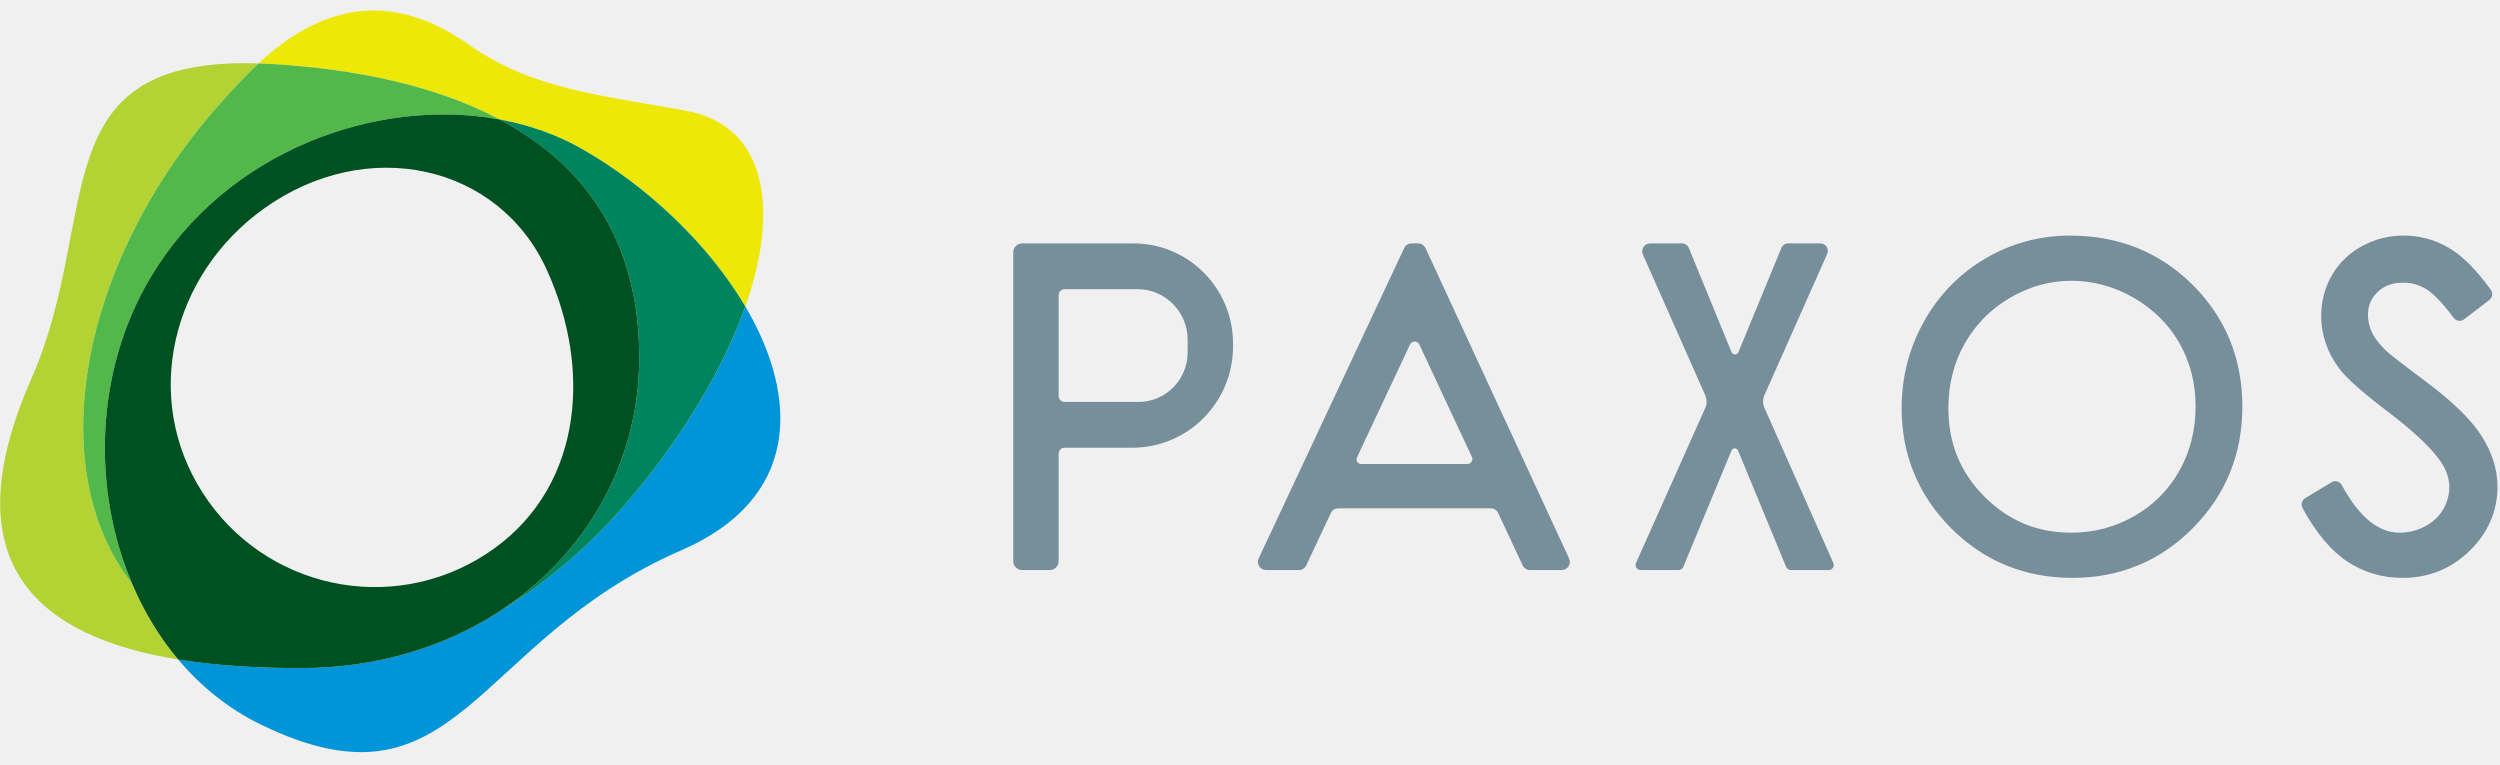
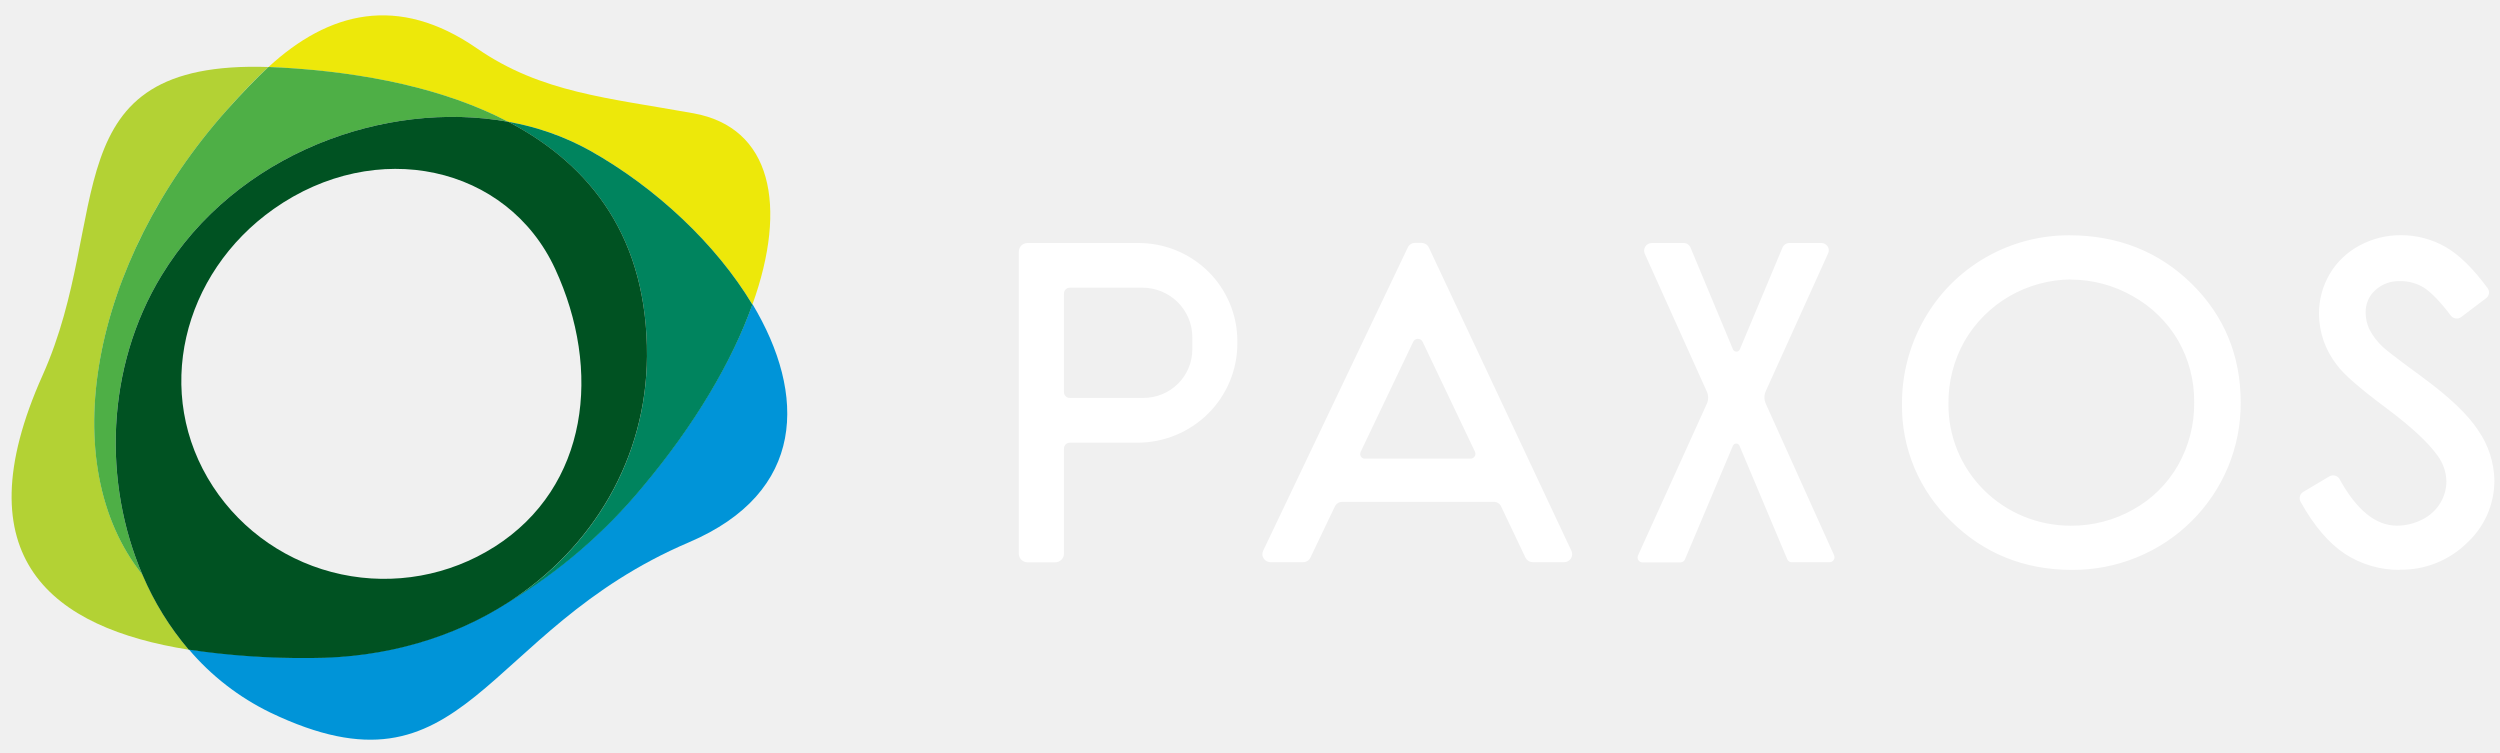
- <svg xmlns="http://www.w3.org/2000/svg" width="134px" height="41px" viewBox="0 0 134 41" version="1.1">
-   <g id="Paxos-—-Wires" stroke="none" stroke-width="1" fill="none" fill-rule="evenodd">
-     <g id="Paxos-—-Home-Wires" transform="translate(-151, -67)">
-       <g id="Nav">
-         <g id="paxos-logo" transform="translate(150, 67)">
-           <path d="M12.632,5.74 C13.432,4.829 14.161,4.051 14.857,3.4 C3.089,3.018 6.514,11.59 2.68,20.302 C-1.736,30.336 3.199,34.159 10.554,35.351 C9.534,34.138 8.702,32.751 8.068,31.254 C3.3,25.205 5.219,14.184 12.632,5.74" id="Fill-1" fill="#B3D234" />
-           <path d="M40.949,16.428 C39.854,19.536 37.844,23.023 35.003,26.455 C32.789,29.13 30.327,31.236 27.786,32.761 C24.848,34.679 21.204,35.81 17.13,35.81 C14.85,35.81 12.607,35.683 10.553,35.35 C11.767,36.792 13.242,37.989 14.958,38.825 C25.597,44.009 26.269,34.378 37.526,29.491 C43.847,26.746 43.87,21.381 40.949,16.428" id="Fill-3" fill="#0095D9" />
-           <path d="M27.782,6.405 C29.351,6.693 30.84,7.213 32.174,7.972 C35.747,10.01 39.002,13.127 40.949,16.428 C42.865,10.988 41.973,6.711 37.779,5.936 C33.17,5.087 29.567,4.814 26.104,2.378 C21.839,-0.624 18.101,0.366 14.856,3.4 C15.085,3.407 15.319,3.418 15.56,3.432 C20.06,3.699 24.356,4.582 27.782,6.405" id="Fill-5" fill="#EEE809" />
-           <path d="M12.632,5.74 C5.219,14.184 3.3,25.205 8.068,31.254 C5.927,26.19 6.076,19.874 9.094,14.831 C13.111,8.116 21.169,5.189 27.783,6.406 C24.356,4.582 20.061,3.7 15.561,3.431 C15.319,3.417 15.086,3.408 14.857,3.4 C14.161,4.051 13.432,4.829 12.632,5.74" id="Fill-7" fill="#51B849" />
-           <path d="M32.174,7.973 C30.84,7.213 29.351,6.694 27.782,6.405 C32.294,8.806 35.297,12.839 35.263,19.263 C35.233,24.837 32.376,29.763 27.785,32.761 C30.326,31.236 32.79,29.13 35.003,26.456 C37.845,23.023 39.853,19.536 40.948,16.428 C39.001,13.127 35.747,10.009 32.174,7.973" id="Fill-9" fill="#00845D" />
-           <path d="M27.04,29.707 C21.945,33.006 15.152,31.535 11.866,26.42 C8.58,21.306 10.205,14.72 15.139,11.185 C20.657,7.232 27.734,8.791 30.313,14.472 C32.829,20.01 32.133,26.408 27.04,29.707 M27.783,6.405 C21.169,5.189 13.111,8.115 9.094,14.83 C6.076,19.873 5.926,26.191 8.068,31.253 C8.702,32.751 9.533,34.139 10.554,35.351 C12.608,35.684 14.85,35.81 17.129,35.81 C21.205,35.81 24.849,34.679 27.785,32.761 C32.376,29.763 35.234,24.836 35.263,19.263 C35.297,12.839 32.294,8.805 27.783,6.405" id="Fill-11" fill="#005121" />
-           <path d="M112.024,15.05 C110.875,15.05 109.768,15.357 108.736,15.963 C107.703,16.568 106.886,17.394 106.307,18.418 C105.727,19.443 105.433,20.604 105.433,21.869 C105.433,23.762 106.065,25.314 107.364,26.617 C108.665,27.918 110.19,28.552 112.024,28.552 C113.236,28.552 114.371,28.252 115.401,27.66 C116.429,27.071 117.24,26.254 117.816,25.231 C118.392,24.205 118.684,23.047 118.684,21.789 C118.684,20.541 118.392,19.397 117.817,18.391 C117.241,17.386 116.419,16.569 115.372,15.964 C114.325,15.357 113.198,15.05 112.024,15.05 M112.086,30.974 C109.531,30.974 107.342,30.079 105.581,28.314 C103.82,26.549 102.928,24.382 102.928,21.875 C102.928,20.207 103.333,18.639 104.135,17.214 C104.937,15.787 106.046,14.654 107.433,13.845 C108.819,13.036 110.339,12.628 111.951,12.628 C114.558,12.628 116.774,13.518 118.535,15.276 C120.296,17.034 121.19,19.227 121.19,21.795 C121.19,24.339 120.298,26.529 118.542,28.302 C116.784,30.076 114.613,30.974 112.086,30.974 Z M129.769,30.975 C128.689,30.975 127.694,30.679 126.813,30.097 C125.943,29.522 125.137,28.559 124.417,27.234 C124.315,27.047 124.378,26.811 124.56,26.7 L125.97,25.849 C126.163,25.731 126.414,25.8 126.521,26.001 C127.435,27.694 128.474,28.552 129.611,28.552 C130.099,28.552 130.564,28.435 130.992,28.207 C131.419,27.978 131.732,27.684 131.952,27.307 C132.173,26.926 132.281,26.535 132.281,26.111 C132.281,25.632 132.121,25.168 131.789,24.695 C131.296,23.989 130.37,23.118 129.034,22.102 C127.607,21.016 126.735,20.242 126.371,19.735 C125.739,18.886 125.416,17.945 125.416,16.944 C125.416,16.15 125.609,15.413 125.989,14.756 C126.369,14.097 126.912,13.571 127.601,13.192 C128.285,12.818 129.037,12.627 129.837,12.627 C130.684,12.627 131.487,12.841 132.224,13.264 C132.961,13.687 133.707,14.427 134.507,15.528 C134.635,15.704 134.599,15.95 134.427,16.081 L133.075,17.116 C132.899,17.249 132.651,17.214 132.518,17.038 C131.929,16.25 131.43,15.731 131.036,15.493 C130.656,15.263 130.253,15.152 129.803,15.152 C129.234,15.152 128.788,15.316 128.437,15.655 C128.091,15.989 127.922,16.388 127.922,16.877 C127.922,17.182 127.987,17.483 128.114,17.77 C128.243,18.066 128.493,18.399 128.854,18.764 C128.99,18.896 129.469,19.291 130.951,20.396 C132.439,21.501 133.436,22.468 134.001,23.35 C134.574,24.246 134.865,25.163 134.865,26.077 C134.865,27.396 134.364,28.555 133.376,29.521 C132.39,30.486 131.178,30.975 129.769,30.975 Z M99.019,30.554 L96.987,30.554 C96.876,30.554 96.777,30.486 96.736,30.383 L94.16,24.151 C94.096,23.991 93.872,23.991 93.808,24.151 L91.224,30.383 C91.182,30.486 91.082,30.554 90.971,30.554 L88.938,30.554 C88.741,30.554 88.609,30.348 88.693,30.167 L92.399,21.874 C92.5,21.656 92.5,21.403 92.4,21.185 L89.06,13.645 C88.932,13.366 89.136,13.047 89.442,13.047 L91.152,13.047 C91.317,13.047 91.465,13.148 91.526,13.303 L93.808,18.868 C93.874,19.039 94.114,19.039 94.182,18.868 L96.479,13.299 C96.539,13.147 96.684,13.047 96.847,13.047 L98.576,13.047 C98.866,13.047 99.058,13.351 98.936,13.615 L95.577,21.173 C95.476,21.394 95.476,21.647 95.577,21.867 L99.265,30.168 C99.348,30.348 99.216,30.554 99.019,30.554 Z M55.31,13.522 C55.31,13.261 55.52,13.047 55.781,13.047 L61.762,13.047 C64.706,13.047 67.091,15.452 67.091,18.418 L67.091,18.564 C67.091,21.565 64.676,23.998 61.698,23.998 L58.058,23.998 C57.885,23.998 57.744,24.14 57.744,24.314 L57.744,30.08 C57.744,30.342 57.534,30.554 57.273,30.554 L55.781,30.554 C55.52,30.554 55.31,30.342 55.31,30.08 L55.31,13.522 Z M57.744,21.229 C57.744,21.403 57.885,21.545 58.058,21.545 L62.02,21.545 C63.477,21.545 64.658,20.355 64.658,18.888 L64.658,18.206 C64.658,16.712 63.455,15.5 61.972,15.5 L58.058,15.5 C57.885,15.5 57.744,15.642 57.744,15.817 L57.744,21.229 Z M83.005,30.554 C82.837,30.554 82.684,30.457 82.613,30.303 L81.302,27.499 C81.23,27.347 81.076,27.248 80.908,27.248 L72.726,27.248 C72.558,27.248 72.405,27.345 72.333,27.499 L71.015,30.304 C70.943,30.457 70.79,30.554 70.622,30.554 L68.859,30.554 C68.54,30.554 68.33,30.22 68.466,29.93 L76.263,13.298 C76.335,13.145 76.487,13.047 76.656,13.047 L77.013,13.047 C77.182,13.047 77.336,13.145 77.407,13.3 L85.103,29.932 C85.238,30.221 85.027,30.554 84.709,30.554 L83.005,30.554 Z M73.734,24.518 C73.656,24.682 73.775,24.871 73.956,24.871 L79.657,24.871 C79.85,24.871 79.978,24.669 79.895,24.493 L77.078,18.468 C76.978,18.254 76.676,18.254 76.576,18.467 L73.734,24.518 Z" id="Combined-Shape" fill="#778F9B" />
-         </g>
-       </g>
-     </g>
+ <svg xmlns="http://www.w3.org/2000/svg" width="113" height="34" viewBox="0 0 113 34" fill="none">
+   <g clip-path="url(#clip0_4452_2929)">
+     <path d="M10.269 4.956C10.939 4.206 11.549 3.565 12.135 3.028C2.269 2.708 5.139 9.779 1.926 16.962C-1.781 25.233 2.363 28.386 8.533 29.367C7.671 28.352 6.969 27.212 6.45 25.99C2.448 21.003 4.057 11.918 10.271 4.959L10.269 4.956Z" fill="#B3D234" style="fill:#B3D234;fill:color(display-p3 0.702 0.824 0.204);fill-opacity:1;" />
+     <path d="M34.011 13.746C33.091 16.309 31.408 19.176 29.028 22.011C27.319 24.068 25.275 25.827 22.974 27.209C20.511 28.791 17.456 29.722 14.042 29.722C12.197 29.74 10.353 29.613 8.528 29.344C9.544 30.545 10.802 31.519 12.219 32.208C21.14 36.482 21.703 28.535 31.141 24.512C36.439 22.251 36.46 17.828 34.011 13.744V13.746Z" fill="#0094D8" style="fill:#0094D8;fill:color(display-p3 0 0.58 0.847);fill-opacity:1;" />
+     <path d="M22.972 5.505C24.264 5.729 25.508 6.167 26.652 6.799C29.647 8.478 32.376 11.048 34.008 13.769C35.621 9.285 34.868 5.759 31.349 5.122C27.482 4.422 24.465 4.195 21.563 2.19C17.987 -0.285 14.851 0.531 12.135 3.03C12.327 3.03 12.521 3.044 12.725 3.055C16.498 3.277 20.098 4.005 22.972 5.507V5.505Z" fill="#EDE80A" style="fill:#EDE80A;fill:color(display-p3 0.929 0.91 0.039);fill-opacity:1;" />
+     <path d="M10.269 4.957C4.054 11.916 2.446 21.003 6.443 25.988C4.648 21.814 4.772 16.607 7.303 12.451C10.672 6.915 17.427 4.504 22.973 5.505C20.101 4.003 16.499 3.271 12.725 3.053C12.522 3.042 12.328 3.035 12.135 3.028C11.559 3.565 10.942 4.207 10.269 4.957Z" fill="#4EAF46" style="fill:#4EAF46;fill:color(display-p3 0.306 0.686 0.275);fill-opacity:1;" />
+     <path d="M26.652 6.799C25.506 6.167 24.262 5.729 22.973 5.505C26.755 7.485 29.273 10.81 29.243 16.103C29.218 20.699 26.826 24.76 22.973 27.232C25.271 25.85 27.318 24.091 29.026 22.034C31.407 19.203 33.092 16.332 34.009 13.769C32.376 11.043 29.648 8.478 26.652 6.799Z" fill="#00845E" style="fill:#00845E;fill:color(display-p3 0 0.518 0.369);fill-opacity:1;" />
+     <path d="M22.353 24.714C20.302 26.019 17.811 26.468 15.428 25.96C13.046 25.453 10.96 24.028 9.633 22.002C6.878 17.787 8.241 12.357 12.373 9.443C16.997 6.184 22.931 7.469 25.095 12.158C27.203 16.724 26.62 21.997 22.353 24.716V24.714ZM22.973 5.505C17.427 4.503 10.674 6.914 7.303 12.45C4.774 16.602 4.648 21.816 6.443 25.988C6.962 27.211 7.665 28.349 8.527 29.364C10.352 29.634 12.195 29.761 14.04 29.743C17.457 29.743 20.512 28.811 22.973 27.23C26.821 24.757 29.216 20.696 29.243 16.101C29.273 10.805 26.753 7.481 22.973 5.502V5.505Z" fill="#005222" style="fill:#005222;fill:color(display-p3 0 0.322 0.133);fill-opacity:1;" />
+     <path fill-rule="evenodd" clip-rule="evenodd" d="M48.091 13.264V17.726C48.091 17.76 48.098 17.794 48.111 17.825C48.125 17.857 48.146 17.887 48.169 17.911C48.194 17.936 48.224 17.954 48.256 17.968C48.288 17.982 48.322 17.986 48.358 17.986H51.681C52.267 17.986 52.829 17.757 53.243 17.347C53.657 16.937 53.89 16.382 53.893 15.802V15.24C53.893 14.646 53.655 14.077 53.232 13.658C52.809 13.239 52.235 13.003 51.636 13.003H48.354C48.285 13.003 48.217 13.03 48.169 13.08C48.121 13.13 48.091 13.196 48.091 13.264ZM46.051 25.022V11.374C46.051 11.322 46.06 11.272 46.081 11.224C46.101 11.177 46.129 11.133 46.166 11.097C46.202 11.061 46.245 11.032 46.294 11.014C46.342 10.995 46.392 10.984 46.444 10.984H51.457C52.045 10.984 52.626 11.097 53.168 11.319C53.71 11.541 54.201 11.868 54.618 12.278C55.032 12.688 55.361 13.178 55.587 13.715C55.811 14.252 55.928 14.827 55.928 15.41V15.53C55.928 16.717 55.452 17.857 54.604 18.698C53.755 19.538 52.605 20.01 51.407 20.01H48.354C48.285 20.01 48.217 20.037 48.169 20.087C48.121 20.137 48.091 20.202 48.091 20.27V25.025C48.091 25.129 48.05 25.229 47.974 25.301C47.901 25.374 47.801 25.417 47.695 25.417H46.444C46.339 25.417 46.239 25.376 46.166 25.301C46.092 25.229 46.049 25.129 46.049 25.025L46.051 25.022ZM61.496 20.436L63.877 15.448C63.895 15.41 63.925 15.376 63.964 15.351C64.003 15.326 64.044 15.315 64.09 15.315C64.135 15.315 64.177 15.326 64.216 15.351C64.254 15.376 64.282 15.407 64.302 15.448L66.669 20.418C66.685 20.452 66.692 20.488 66.69 20.524C66.688 20.56 66.676 20.597 66.656 20.628C66.635 20.66 66.608 20.685 66.576 20.703C66.543 20.721 66.507 20.73 66.47 20.73H61.688C61.654 20.73 61.618 20.724 61.588 20.705C61.556 20.69 61.531 20.665 61.512 20.635C61.494 20.606 61.483 20.572 61.48 20.538C61.478 20.504 61.485 20.468 61.501 20.436H61.496ZM69.269 25.412H70.696C70.758 25.412 70.818 25.396 70.873 25.367C70.927 25.337 70.971 25.294 71.005 25.244C71.037 25.192 71.058 25.133 71.062 25.074C71.067 25.013 71.055 24.952 71.028 24.898L64.584 11.188C64.554 11.127 64.508 11.072 64.449 11.036C64.389 11 64.323 10.979 64.252 10.979H63.953C63.884 10.979 63.818 11 63.763 11.036C63.706 11.072 63.66 11.124 63.632 11.186L57.094 24.895C57.069 24.95 57.058 25.011 57.06 25.072C57.062 25.133 57.083 25.192 57.117 25.242C57.149 25.294 57.195 25.335 57.25 25.364C57.305 25.394 57.364 25.41 57.426 25.41H58.903C58.972 25.41 59.04 25.389 59.097 25.353C59.157 25.317 59.203 25.265 59.232 25.201L60.337 22.89C60.367 22.829 60.415 22.777 60.472 22.74C60.531 22.704 60.598 22.684 60.666 22.684H67.527C67.596 22.684 67.662 22.704 67.719 22.74C67.776 22.777 67.822 22.829 67.849 22.89L68.949 25.201C68.979 25.262 69.025 25.315 69.082 25.351C69.139 25.387 69.205 25.407 69.274 25.41L69.269 25.412ZM80.989 25.412H82.693C82.732 25.412 82.769 25.403 82.803 25.385C82.837 25.367 82.865 25.34 82.885 25.308C82.906 25.276 82.917 25.24 82.919 25.201C82.922 25.163 82.915 25.127 82.899 25.093L79.814 18.249C79.773 18.158 79.752 18.061 79.752 17.963C79.752 17.866 79.773 17.766 79.814 17.678L82.631 11.451C82.654 11.401 82.666 11.344 82.661 11.29C82.657 11.236 82.638 11.181 82.609 11.136C82.579 11.091 82.538 11.052 82.487 11.025C82.439 10.998 82.384 10.984 82.327 10.984H80.877C80.811 10.984 80.747 11.004 80.692 11.041C80.637 11.077 80.594 11.129 80.569 11.19L78.645 15.781C78.634 15.815 78.611 15.842 78.584 15.863C78.554 15.883 78.52 15.895 78.485 15.895C78.451 15.895 78.415 15.883 78.387 15.863C78.357 15.842 78.337 15.813 78.325 15.781L76.413 11.195C76.388 11.131 76.345 11.079 76.29 11.041C76.235 11.002 76.169 10.984 76.1 10.984H74.666C74.607 10.984 74.55 10.998 74.497 11.025C74.445 11.052 74.401 11.093 74.369 11.143C74.337 11.193 74.319 11.249 74.314 11.306C74.31 11.365 74.321 11.424 74.346 11.476L77.145 17.692C77.186 17.78 77.207 17.877 77.207 17.975C77.207 18.072 77.186 18.17 77.145 18.258L74.04 25.102C74.024 25.136 74.017 25.174 74.019 25.21C74.021 25.249 74.033 25.285 74.053 25.317C74.074 25.349 74.102 25.376 74.136 25.394C74.17 25.412 74.207 25.421 74.243 25.421H75.949C75.995 25.421 76.038 25.407 76.077 25.383C76.114 25.358 76.144 25.321 76.162 25.281L78.33 20.143C78.344 20.114 78.364 20.091 78.389 20.073C78.415 20.057 78.447 20.048 78.476 20.048C78.506 20.048 78.538 20.057 78.563 20.073C78.588 20.089 78.609 20.114 78.623 20.143L80.781 25.272C80.797 25.315 80.827 25.349 80.864 25.376C80.9 25.401 80.946 25.414 80.992 25.414L80.989 25.412ZM93.597 12.631C92.623 12.64 91.669 12.903 90.827 13.388C89.986 13.876 89.289 14.571 88.803 15.407C88.312 16.275 88.058 17.256 88.07 18.253C88.063 18.976 88.202 19.692 88.476 20.361C88.751 21.029 89.158 21.639 89.673 22.151C90.188 22.663 90.798 23.069 91.472 23.345C92.147 23.622 92.867 23.762 93.597 23.762C94.59 23.769 95.566 23.515 96.425 23.028C97.272 22.557 97.972 21.863 98.449 21.025C98.939 20.159 99.19 19.18 99.177 18.19C99.189 17.209 98.939 16.241 98.449 15.387C97.96 14.551 97.251 13.86 96.401 13.386C95.548 12.897 94.58 12.638 93.595 12.638V12.631H93.597ZM93.65 25.759C91.507 25.759 89.67 25.02 88.195 23.565C87.48 22.879 86.912 22.052 86.528 21.14C86.146 20.227 85.956 19.246 85.97 18.258C85.963 16.912 86.313 15.586 86.984 14.417C87.637 13.266 88.589 12.307 89.742 11.643C90.894 10.979 92.204 10.63 93.535 10.635C95.721 10.635 97.578 11.369 99.055 12.817C100.533 14.265 101.28 16.074 101.28 18.192C101.287 19.187 101.093 20.173 100.714 21.095C100.331 22.015 99.771 22.851 99.06 23.556C98.351 24.261 97.507 24.818 96.577 25.195C95.648 25.573 94.653 25.766 93.65 25.759ZM108.472 25.759C107.592 25.766 106.73 25.514 105.994 25.036C105.267 24.558 104.59 23.769 103.986 22.677C103.945 22.602 103.934 22.516 103.957 22.432C103.979 22.348 104.031 22.28 104.105 22.235L105.287 21.533C105.326 21.51 105.369 21.496 105.413 21.49C105.456 21.483 105.502 21.487 105.545 21.499C105.589 21.51 105.63 21.53 105.664 21.558C105.699 21.585 105.729 21.619 105.749 21.657C106.515 23.053 107.384 23.76 108.338 23.76C108.743 23.76 109.14 23.663 109.497 23.477C109.831 23.309 110.11 23.053 110.302 22.734C110.483 22.437 110.579 22.095 110.577 21.748C110.567 21.324 110.423 20.916 110.165 20.578C109.754 19.998 108.976 19.278 107.855 18.442C106.657 17.547 105.921 16.91 105.624 16.491C105.106 15.833 104.823 15.024 104.818 14.191C104.814 13.556 104.98 12.933 105.301 12.387C105.621 11.841 106.09 11.396 106.65 11.097C107.224 10.787 107.869 10.626 108.523 10.63C109.225 10.628 109.916 10.809 110.527 11.156C111.144 11.505 111.768 12.115 112.438 13.021C112.491 13.091 112.511 13.178 112.5 13.264C112.489 13.35 112.443 13.427 112.372 13.479L111.245 14.331C111.21 14.358 111.169 14.376 111.127 14.388C111.087 14.399 111.041 14.401 110.997 14.394C110.954 14.388 110.912 14.374 110.874 14.351C110.838 14.329 110.803 14.302 110.778 14.265C110.284 13.615 109.863 13.187 109.536 12.987C109.225 12.801 108.866 12.704 108.502 12.706C108.295 12.697 108.084 12.729 107.887 12.799C107.691 12.869 107.51 12.98 107.357 13.121C107.217 13.248 107.105 13.404 107.032 13.579C106.959 13.753 106.923 13.939 106.927 14.129C106.927 14.383 106.982 14.635 107.087 14.866C107.242 15.174 107.453 15.45 107.707 15.684C107.821 15.793 108.221 16.119 109.466 17.028C110.707 17.939 111.549 18.736 112.022 19.464C112.479 20.125 112.731 20.907 112.747 21.709C112.747 22.242 112.64 22.77 112.425 23.259C112.21 23.749 111.894 24.188 111.498 24.549C111.1 24.939 110.624 25.247 110.105 25.453C109.584 25.659 109.029 25.761 108.468 25.75L108.472 25.759Z" fill="white" style="fill:white;fill-opacity:1;" />
  </g>
+   <defs>
+     <clipPath id="clip0_4452_2929">
+       <rect width="113" height="34" fill="white" style="fill:white;fill-opacity:1;" />
+     </clipPath>
+   </defs>
</svg>
